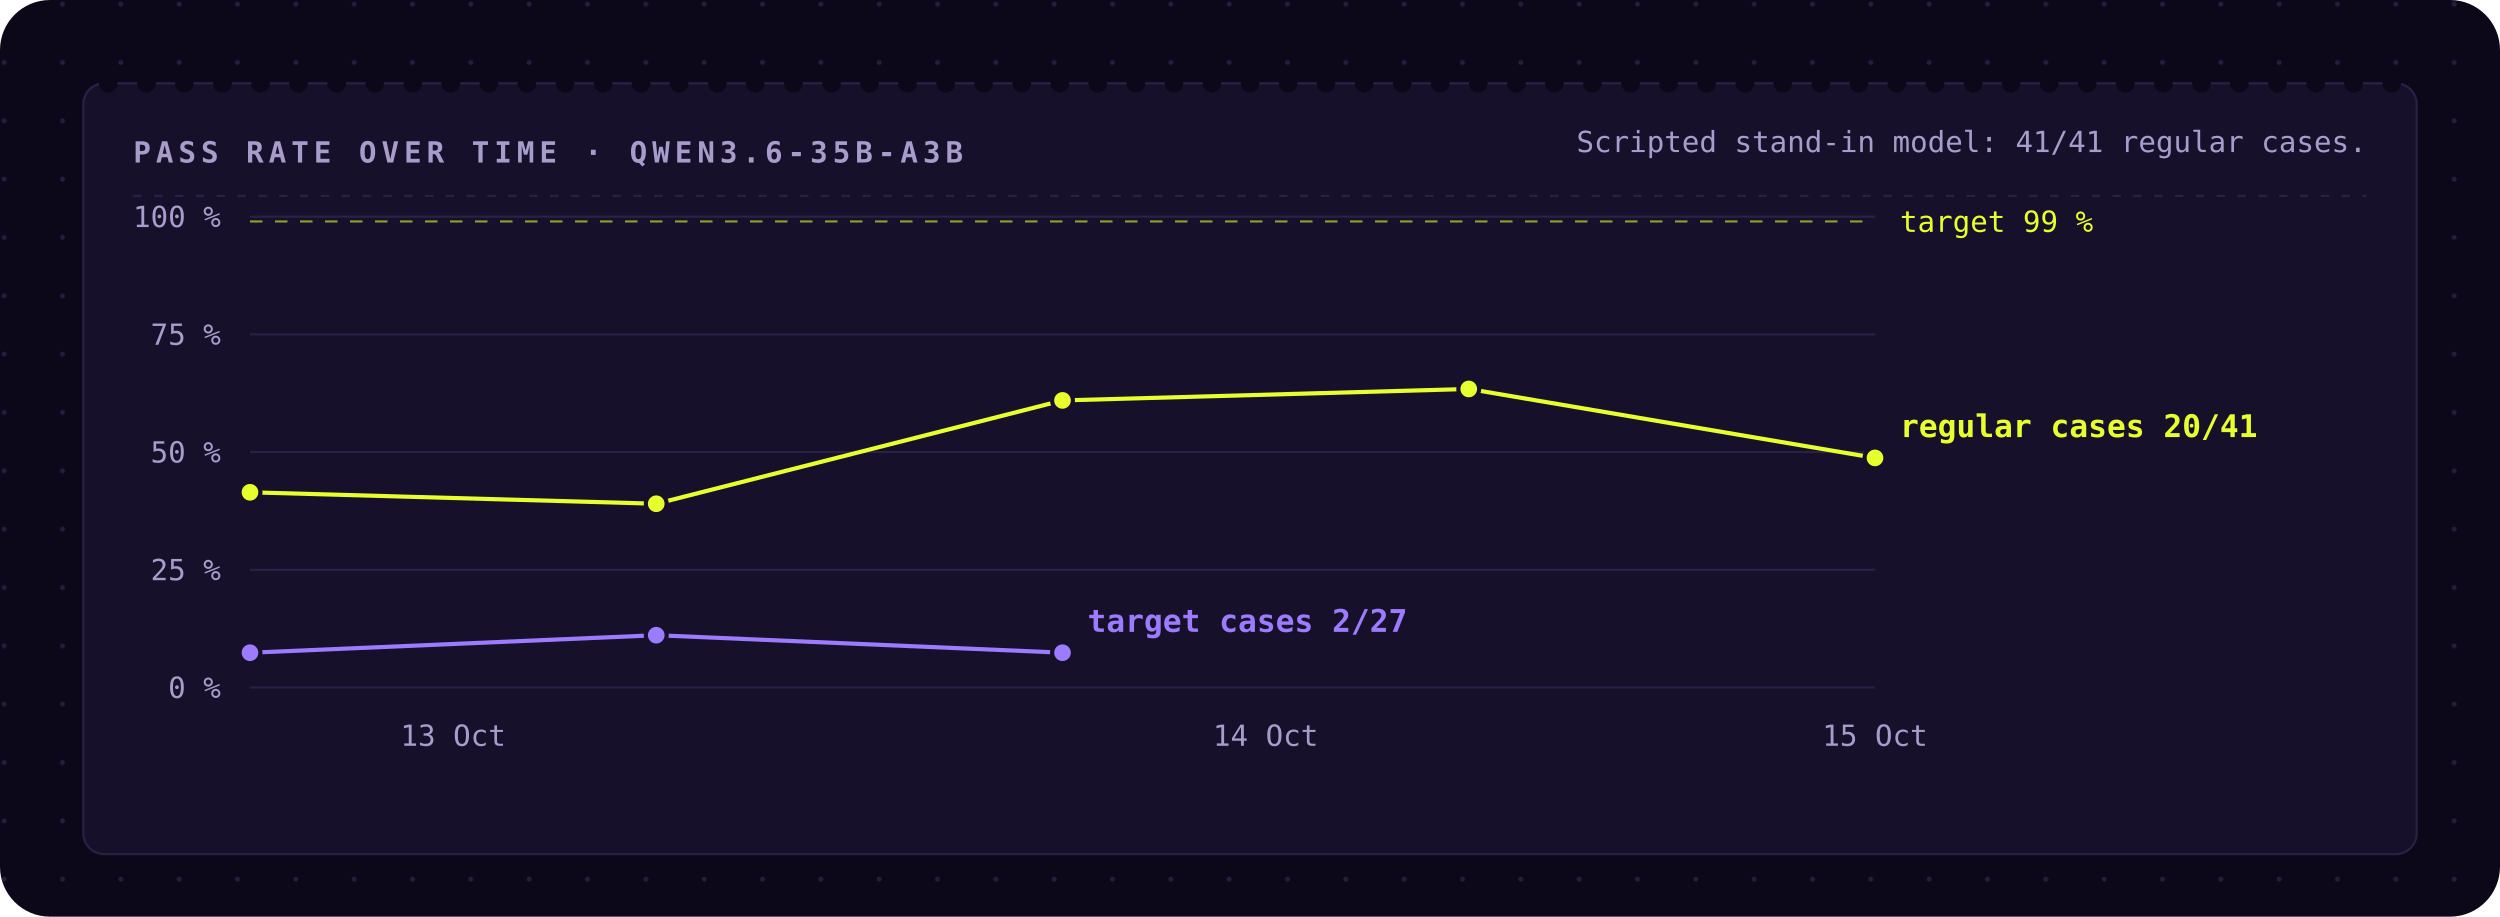
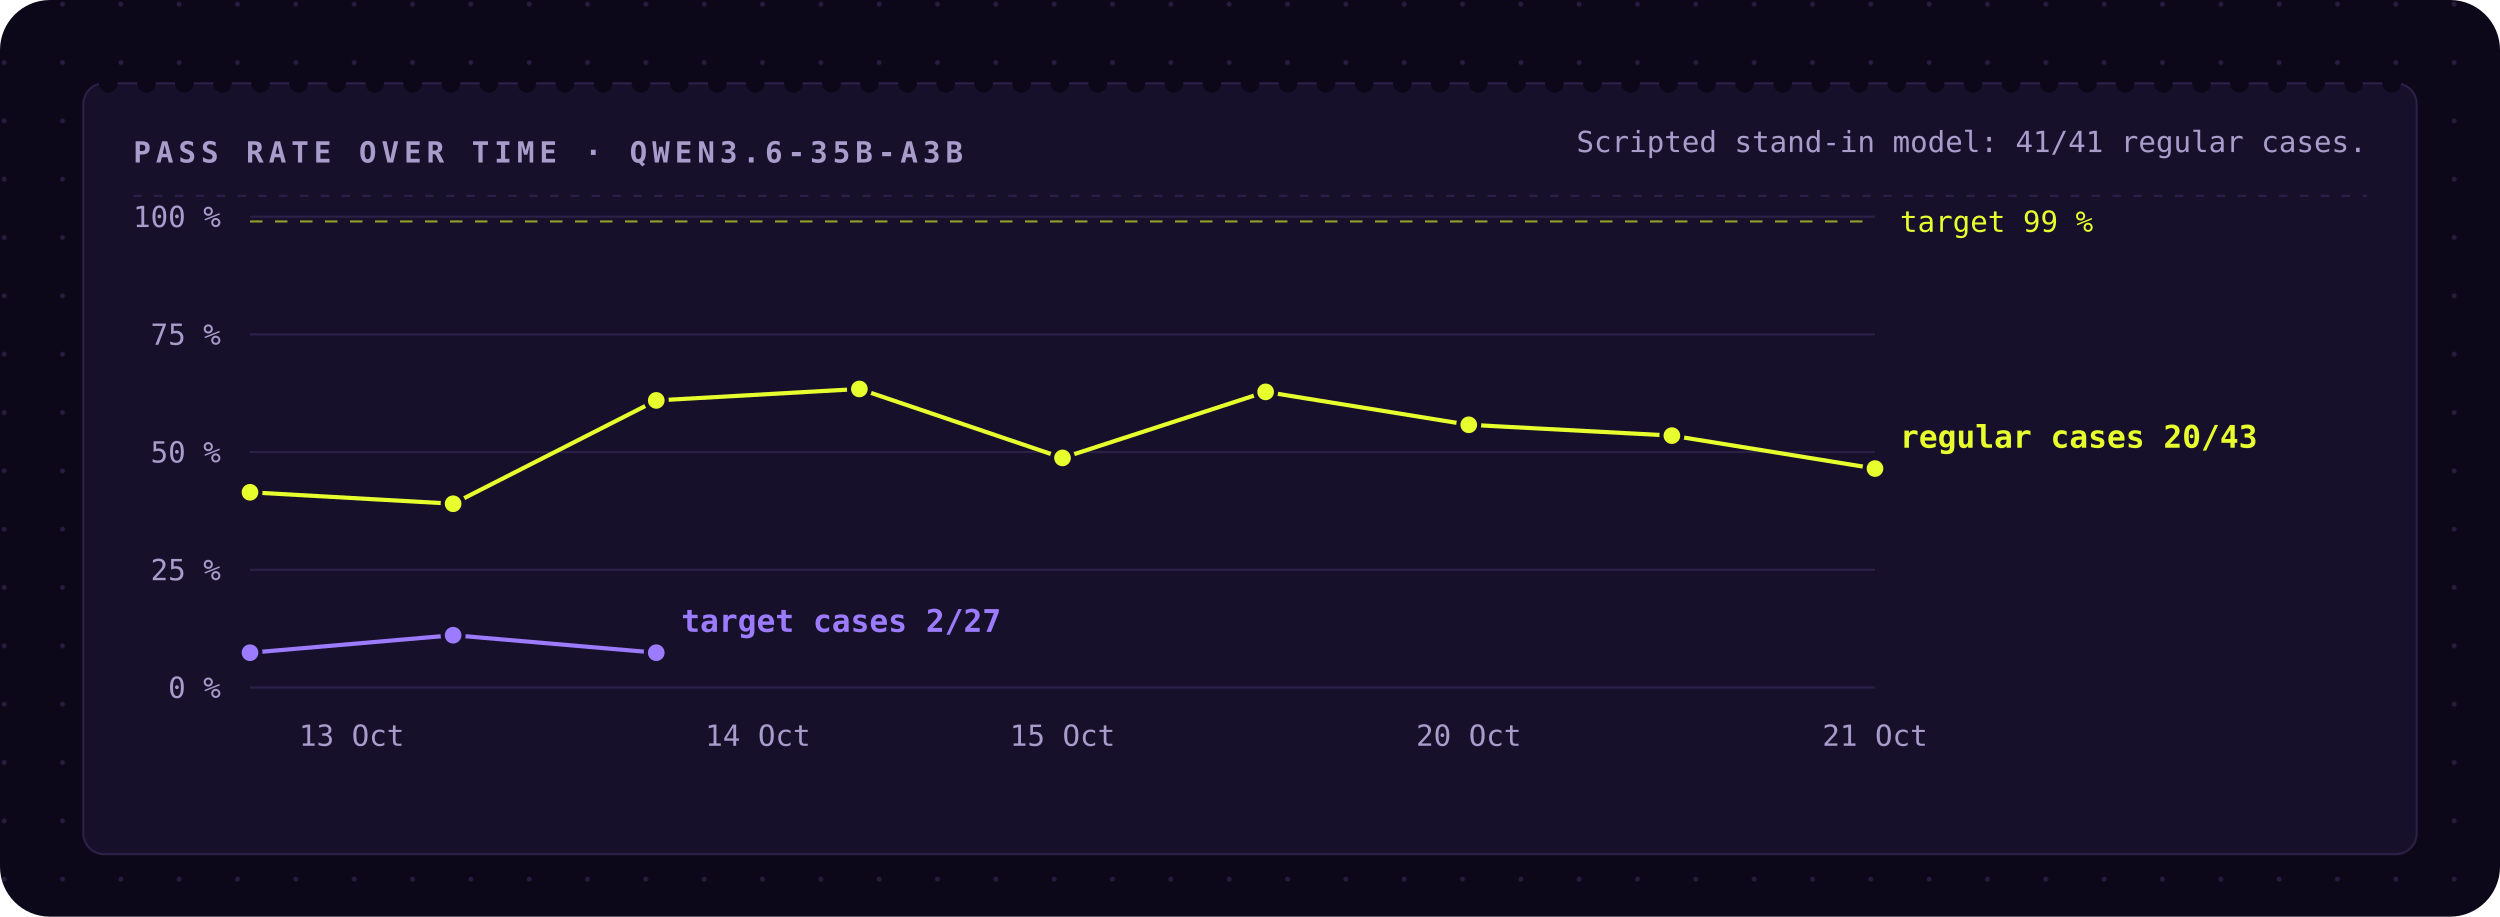
<svg xmlns="http://www.w3.org/2000/svg" width="1200" height="440" viewBox="0 0 1200 440" role="img" aria-labelledby="t d">
  <style>text{font-family:ui-monospace, 'JetBrains Mono', 'SF Mono', Menlo, Consolas, 'DejaVu Sans Mono', monospace}</style>
  <defs>
    <filter id="glow" filterUnits="userSpaceOnUse" x="0" y="0" width="1200" height="440">
      <feGaussianBlur stdDeviation="6" />
    </filter>
    <filter id="soft" filterUnits="userSpaceOnUse" x="0" y="0" width="1200" height="440">
      <feGaussianBlur stdDeviation="2.2" />
    </filter>
  </defs>
  <rect width="1200" height="440" rx="24" fill="#0D0819" />
  <pattern id="dots" width="28" height="28" patternUnits="userSpaceOnUse">
    <circle cx="2" cy="2" r="1.2" fill="#2B2148" />
  </pattern>
  <rect width="1200" height="440" rx="24" fill="url(#dots)" opacity="0.8" />
  <rect x="40" y="40" width="1120" height="370" rx="10" fill="#17102B" stroke="#2B2148" />
  <circle cx="52" cy="40" r="4.5" fill="#0D0819" />
  <circle cx="70.3" cy="40" r="4.5" fill="#0D0819" />
  <circle cx="88.5" cy="40" r="4.5" fill="#0D0819" />
  <circle cx="106.8" cy="40" r="4.5" fill="#0D0819" />
  <circle cx="125.1" cy="40" r="4.5" fill="#0D0819" />
  <circle cx="143.3" cy="40" r="4.5" fill="#0D0819" />
  <circle cx="161.6" cy="40" r="4.5" fill="#0D0819" />
  <circle cx="179.9" cy="40" r="4.5" fill="#0D0819" />
  <circle cx="198.1" cy="40" r="4.5" fill="#0D0819" />
  <circle cx="216.4" cy="40" r="4.5" fill="#0D0819" />
  <circle cx="234.7" cy="40" r="4.5" fill="#0D0819" />
  <circle cx="252.9" cy="40" r="4.5" fill="#0D0819" />
  <circle cx="271.2" cy="40" r="4.5" fill="#0D0819" />
  <circle cx="289.5" cy="40" r="4.5" fill="#0D0819" />
  <circle cx="307.7" cy="40" r="4.5" fill="#0D0819" />
  <circle cx="326" cy="40" r="4.5" fill="#0D0819" />
  <circle cx="344.3" cy="40" r="4.5" fill="#0D0819" />
  <circle cx="362.5" cy="40" r="4.5" fill="#0D0819" />
  <circle cx="380.8" cy="40" r="4.5" fill="#0D0819" />
  <circle cx="399.1" cy="40" r="4.5" fill="#0D0819" />
  <circle cx="417.3" cy="40" r="4.5" fill="#0D0819" />
  <circle cx="435.6" cy="40" r="4.5" fill="#0D0819" />
  <circle cx="453.9" cy="40" r="4.5" fill="#0D0819" />
  <circle cx="472.1" cy="40" r="4.5" fill="#0D0819" />
  <circle cx="490.4" cy="40" r="4.5" fill="#0D0819" />
  <circle cx="508.7" cy="40" r="4.5" fill="#0D0819" />
  <circle cx="526.9" cy="40" r="4.5" fill="#0D0819" />
  <circle cx="545.2" cy="40" r="4.5" fill="#0D0819" />
  <circle cx="563.5" cy="40" r="4.5" fill="#0D0819" />
  <circle cx="581.7" cy="40" r="4.5" fill="#0D0819" />
  <circle cx="600" cy="40" r="4.5" fill="#0D0819" />
  <circle cx="618.3" cy="40" r="4.5" fill="#0D0819" />
  <circle cx="636.5" cy="40" r="4.5" fill="#0D0819" />
  <circle cx="654.8" cy="40" r="4.5" fill="#0D0819" />
  <circle cx="673.1" cy="40" r="4.5" fill="#0D0819" />
  <circle cx="691.3" cy="40" r="4.5" fill="#0D0819" />
  <circle cx="709.6" cy="40" r="4.5" fill="#0D0819" />
  <circle cx="727.9" cy="40" r="4.5" fill="#0D0819" />
  <circle cx="746.1" cy="40" r="4.5" fill="#0D0819" />
  <circle cx="764.4" cy="40" r="4.5" fill="#0D0819" />
  <circle cx="782.7" cy="40" r="4.5" fill="#0D0819" />
  <circle cx="800.9" cy="40" r="4.5" fill="#0D0819" />
  <circle cx="819.2" cy="40" r="4.5" fill="#0D0819" />
  <circle cx="837.5" cy="40" r="4.5" fill="#0D0819" />
  <circle cx="855.7" cy="40" r="4.5" fill="#0D0819" />
  <circle cx="874" cy="40" r="4.5" fill="#0D0819" />
  <circle cx="892.3" cy="40" r="4.5" fill="#0D0819" />
  <circle cx="910.5" cy="40" r="4.5" fill="#0D0819" />
  <circle cx="928.8" cy="40" r="4.5" fill="#0D0819" />
  <circle cx="947.1" cy="40" r="4.5" fill="#0D0819" />
  <circle cx="965.3" cy="40" r="4.5" fill="#0D0819" />
  <circle cx="983.6" cy="40" r="4.5" fill="#0D0819" />
  <circle cx="1001.9" cy="40" r="4.5" fill="#0D0819" />
  <circle cx="1020.1" cy="40" r="4.5" fill="#0D0819" />
  <circle cx="1038.4" cy="40" r="4.5" fill="#0D0819" />
  <circle cx="1056.7" cy="40" r="4.5" fill="#0D0819" />
  <circle cx="1074.9" cy="40" r="4.5" fill="#0D0819" />
  <circle cx="1093.2" cy="40" r="4.5" fill="#0D0819" />
  <circle cx="1111.5" cy="40" r="4.5" fill="#0D0819" />
  <circle cx="1129.7" cy="40" r="4.5" fill="#0D0819" />
  <circle cx="1148" cy="40" r="4.5" fill="#0D0819" />
  <text x="64" y="78" font-size="14" fill="#A89CCB" font-weight="700" letter-spacing="2.4">PASS RATE OVER TIME · QWEN3.6-35B-A3B</text>
  <text x="1136" y="78" font-size="14" fill="#A89CCB" text-anchor="end" />
  <line x1="64" y1="94" x2="1136" y2="94" stroke="#2B2148" stroke-dasharray="4 6" />
  <line x1="120" y1="330" x2="900" y2="330" stroke="#2B2148" />
  <text x="106" y="335" font-size="14" fill="#A89CCB" text-anchor="end">0 %</text>
  <line x1="120" y1="273.5" x2="900" y2="273.5" stroke="#2B2148" />
  <text x="106" y="278.5" font-size="14" fill="#A89CCB" text-anchor="end">25 %</text>
  <line x1="120" y1="217" x2="900" y2="217" stroke="#2B2148" />
  <text x="106" y="222" font-size="14" fill="#A89CCB" text-anchor="end">50 %</text>
  <line x1="120" y1="160.5" x2="900" y2="160.5" stroke="#2B2148" />
  <text x="106" y="165.5" font-size="14" fill="#A89CCB" text-anchor="end">75 %</text>
  <line x1="120" y1="104" x2="900" y2="104" stroke="#2B2148" />
  <text x="106" y="109" font-size="14" fill="#A89CCB" text-anchor="end">100 %</text>
  <line x1="120" y1="106.3" x2="900" y2="106.3" stroke="#E8FF2E" stroke-dasharray="6 6" opacity="0.6" />
  <text x="912" y="111.3" font-size="14" fill="#E8FF2E">target 99 %</text>
-   <text x="217.5" y="358" font-size="14" fill="#A89CCB" text-anchor="middle">13 Oct</text>
-   <text x="607.5" y="358" font-size="14" fill="#A89CCB" text-anchor="middle">14 Oct</text>
-   <text x="900" y="358" font-size="14" fill="#A89CCB" text-anchor="middle">15 Oct</text>
-   <path d="M120 236.3 L315 241.8 L510 192.2 L705 186.7 L900 219.8" fill="none" stroke="#E8FF2E" stroke-width="2" stroke-linejoin="round" />
+   <text x="168.8" y="358" font-size="14" fill="#A89CCB" text-anchor="middle">13 Oct</text>
+   <text x="363.8" y="358" font-size="14" fill="#A89CCB" text-anchor="middle">14 Oct</text>
+   <text x="510" y="358" font-size="14" fill="#A89CCB" text-anchor="middle">15 Oct</text>
+   <text x="705" y="358" font-size="14" fill="#A89CCB" text-anchor="middle">20 Oct</text>
+   <text x="900" y="358" font-size="14" fill="#A89CCB" text-anchor="middle">21 Oct</text>
+   <path d="M120 236.3 L217.5 241.8 L315 192.2 L412.5 186.7 L510 219.8 L607.5 188.1 L705 203.9 L802.5 209.1 L900 224.9" fill="none" stroke="#E8FF2E" stroke-width="2" stroke-linejoin="round" />
  <circle cx="120" cy="236.3" r="5" fill="#E8FF2E" stroke="#17102B" stroke-width="2" />
-   <circle cx="315" cy="241.8" r="5" fill="#E8FF2E" stroke="#17102B" stroke-width="2" />
-   <circle cx="510" cy="192.2" r="5" fill="#E8FF2E" stroke="#17102B" stroke-width="2" />
-   <circle cx="705" cy="186.7" r="5" fill="#E8FF2E" stroke="#17102B" stroke-width="2" />
-   <circle cx="900" cy="219.8" r="5" fill="#E8FF2E" stroke="#17102B" stroke-width="2" />
-   <text x="912" y="209.8" font-size="15" fill="#E8FF2E" font-weight="700">regular cases 20/41</text>
-   <path d="M120 313.3 L315 304.9 L510 313.3" fill="none" stroke="#9D7BFF" stroke-width="2" stroke-linejoin="round" />
+   <circle cx="217.5" cy="241.8" r="5" fill="#E8FF2E" stroke="#17102B" stroke-width="2" />
+   <circle cx="315" cy="192.2" r="5" fill="#E8FF2E" stroke="#17102B" stroke-width="2" />
+   <circle cx="412.5" cy="186.7" r="5" fill="#E8FF2E" stroke="#17102B" stroke-width="2" />
+   <circle cx="510" cy="219.8" r="5" fill="#E8FF2E" stroke="#17102B" stroke-width="2" />
+   <circle cx="607.5" cy="188.1" r="5" fill="#E8FF2E" stroke="#17102B" stroke-width="2" />
+   <circle cx="705" cy="203.9" r="5" fill="#E8FF2E" stroke="#17102B" stroke-width="2" />
+   <circle cx="802.5" cy="209.1" r="5" fill="#E8FF2E" stroke="#17102B" stroke-width="2" />
+   <circle cx="900" cy="224.9" r="5" fill="#E8FF2E" stroke="#17102B" stroke-width="2" />
+   <text x="912" y="214.9" font-size="15" fill="#E8FF2E" font-weight="700">regular cases 20/43</text>
+   <path d="M120 313.3 L217.5 304.9 L315 313.3" fill="none" stroke="#9D7BFF" stroke-width="2" stroke-linejoin="round" />
  <circle cx="120" cy="313.3" r="5" fill="#9D7BFF" stroke="#17102B" stroke-width="2" />
-   <circle cx="315" cy="304.9" r="5" fill="#9D7BFF" stroke="#17102B" stroke-width="2" />
-   <circle cx="510" cy="313.3" r="5" fill="#9D7BFF" stroke="#17102B" stroke-width="2" />
-   <text x="522" y="303.3" font-size="15" fill="#9D7BFF" font-weight="700">target cases 2/27</text>
+   <circle cx="217.5" cy="304.9" r="5" fill="#9D7BFF" stroke="#17102B" stroke-width="2" />
+   <circle cx="315" cy="313.3" r="5" fill="#9D7BFF" stroke="#17102B" stroke-width="2" />
+   <text x="327" y="303.3" font-size="15" fill="#9D7BFF" font-weight="700">target cases 2/27</text>
  <text x="1136" y="73" font-size="14" fill="#A89CCB" text-anchor="end">Scripted stand-in model: 41/41 regular cases.</text>
</svg>
